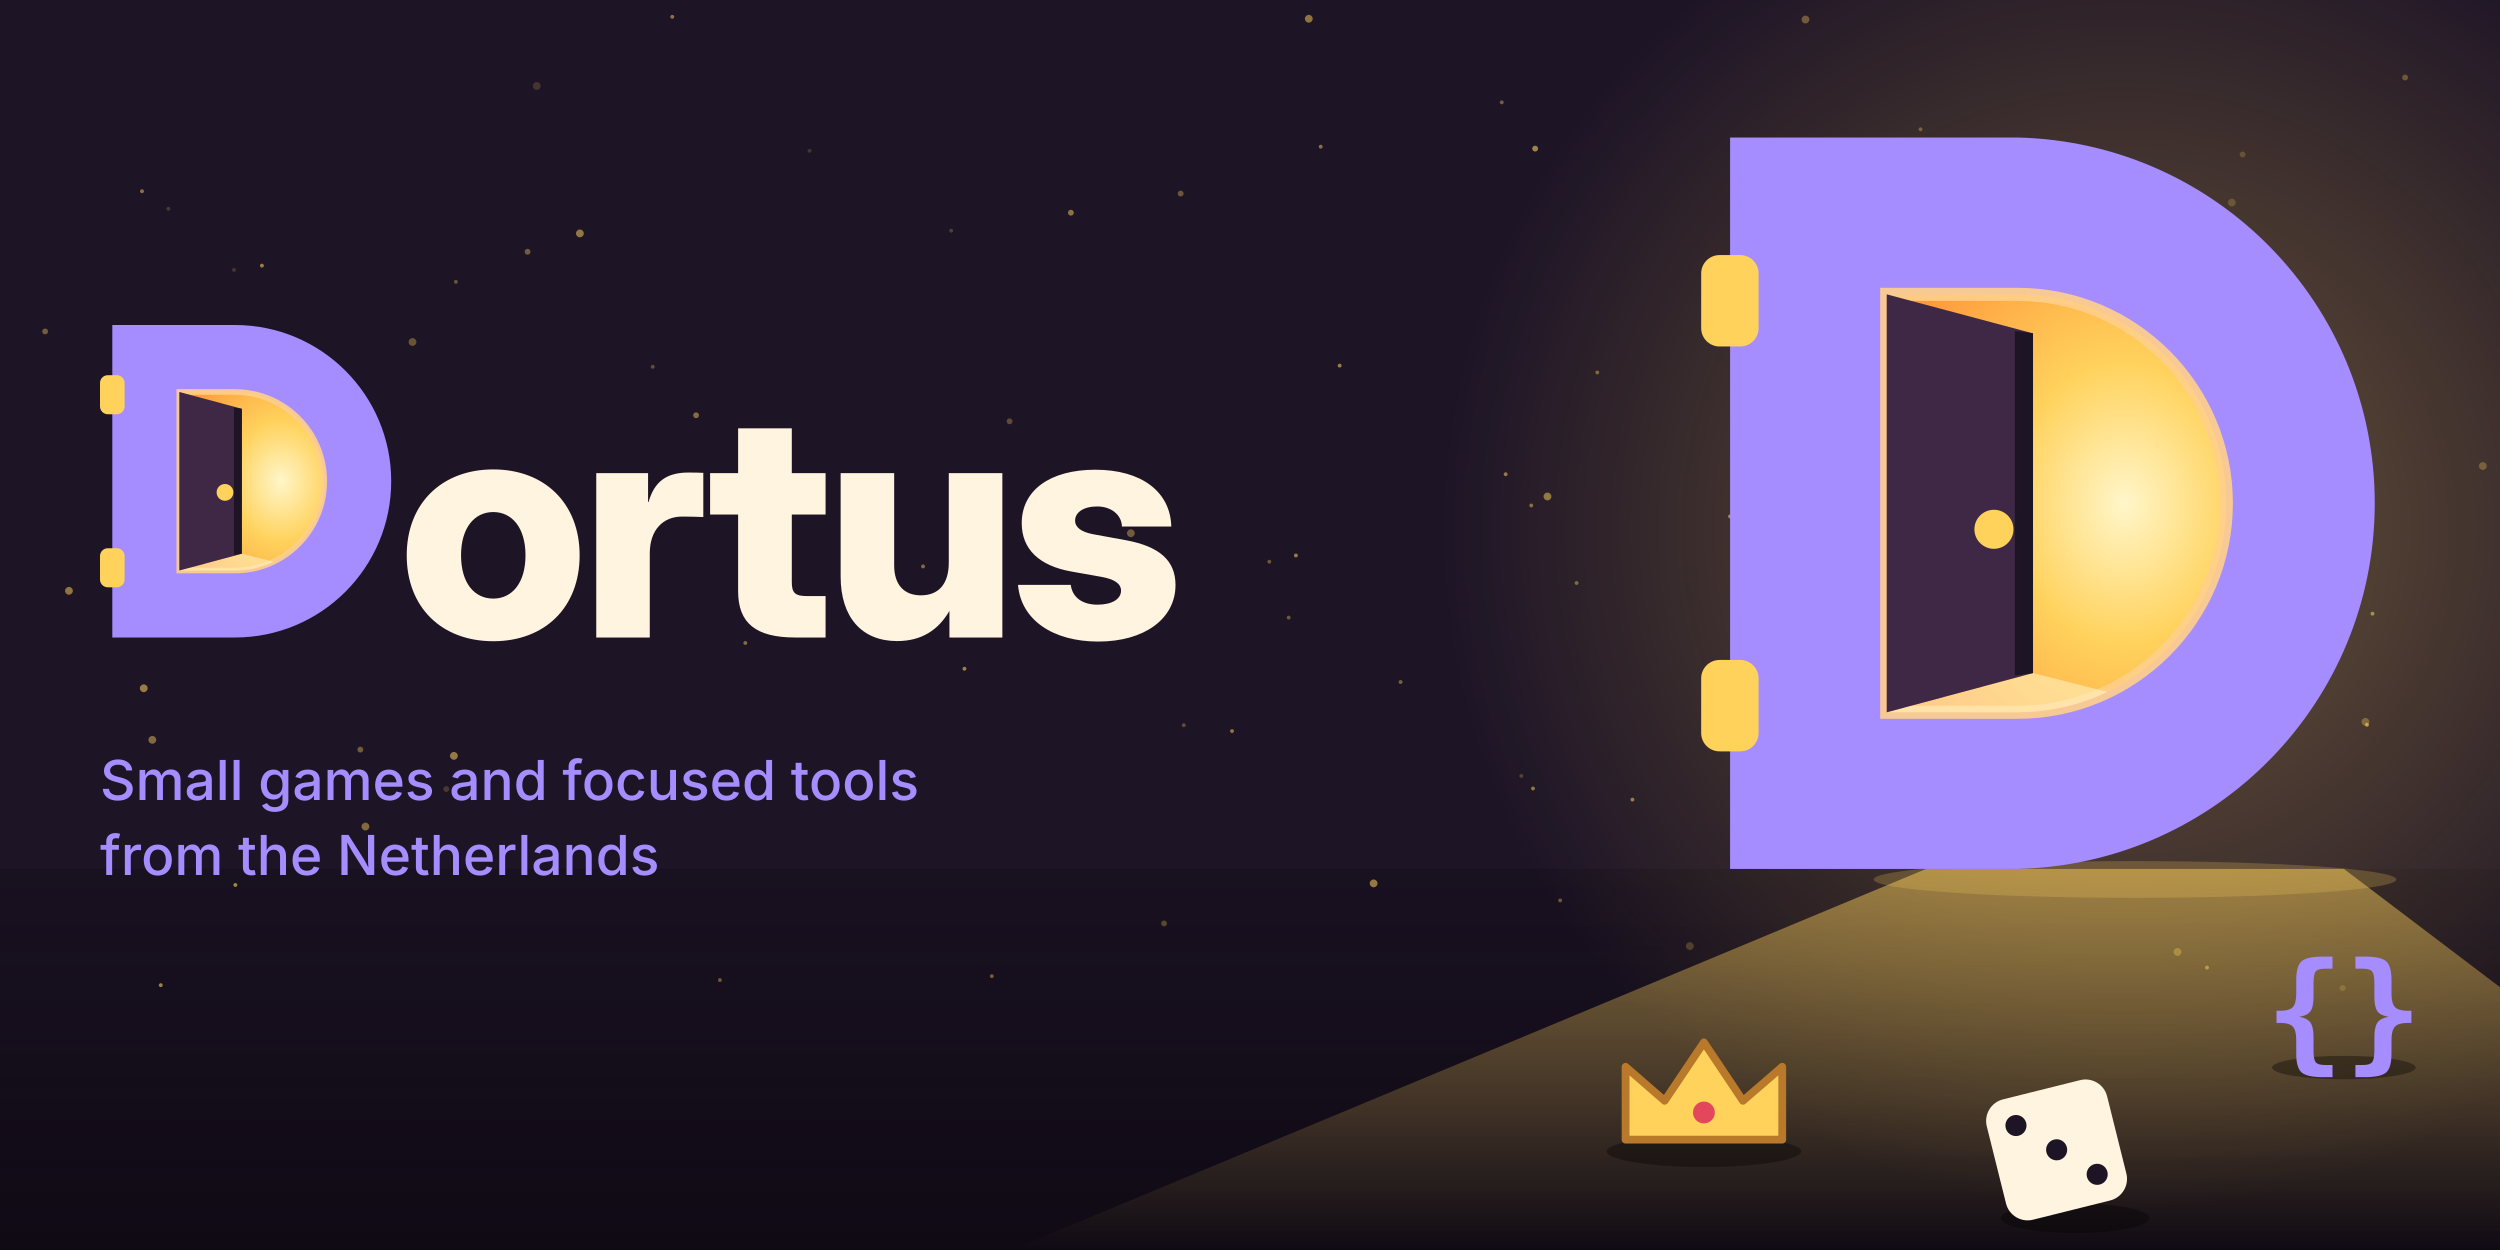
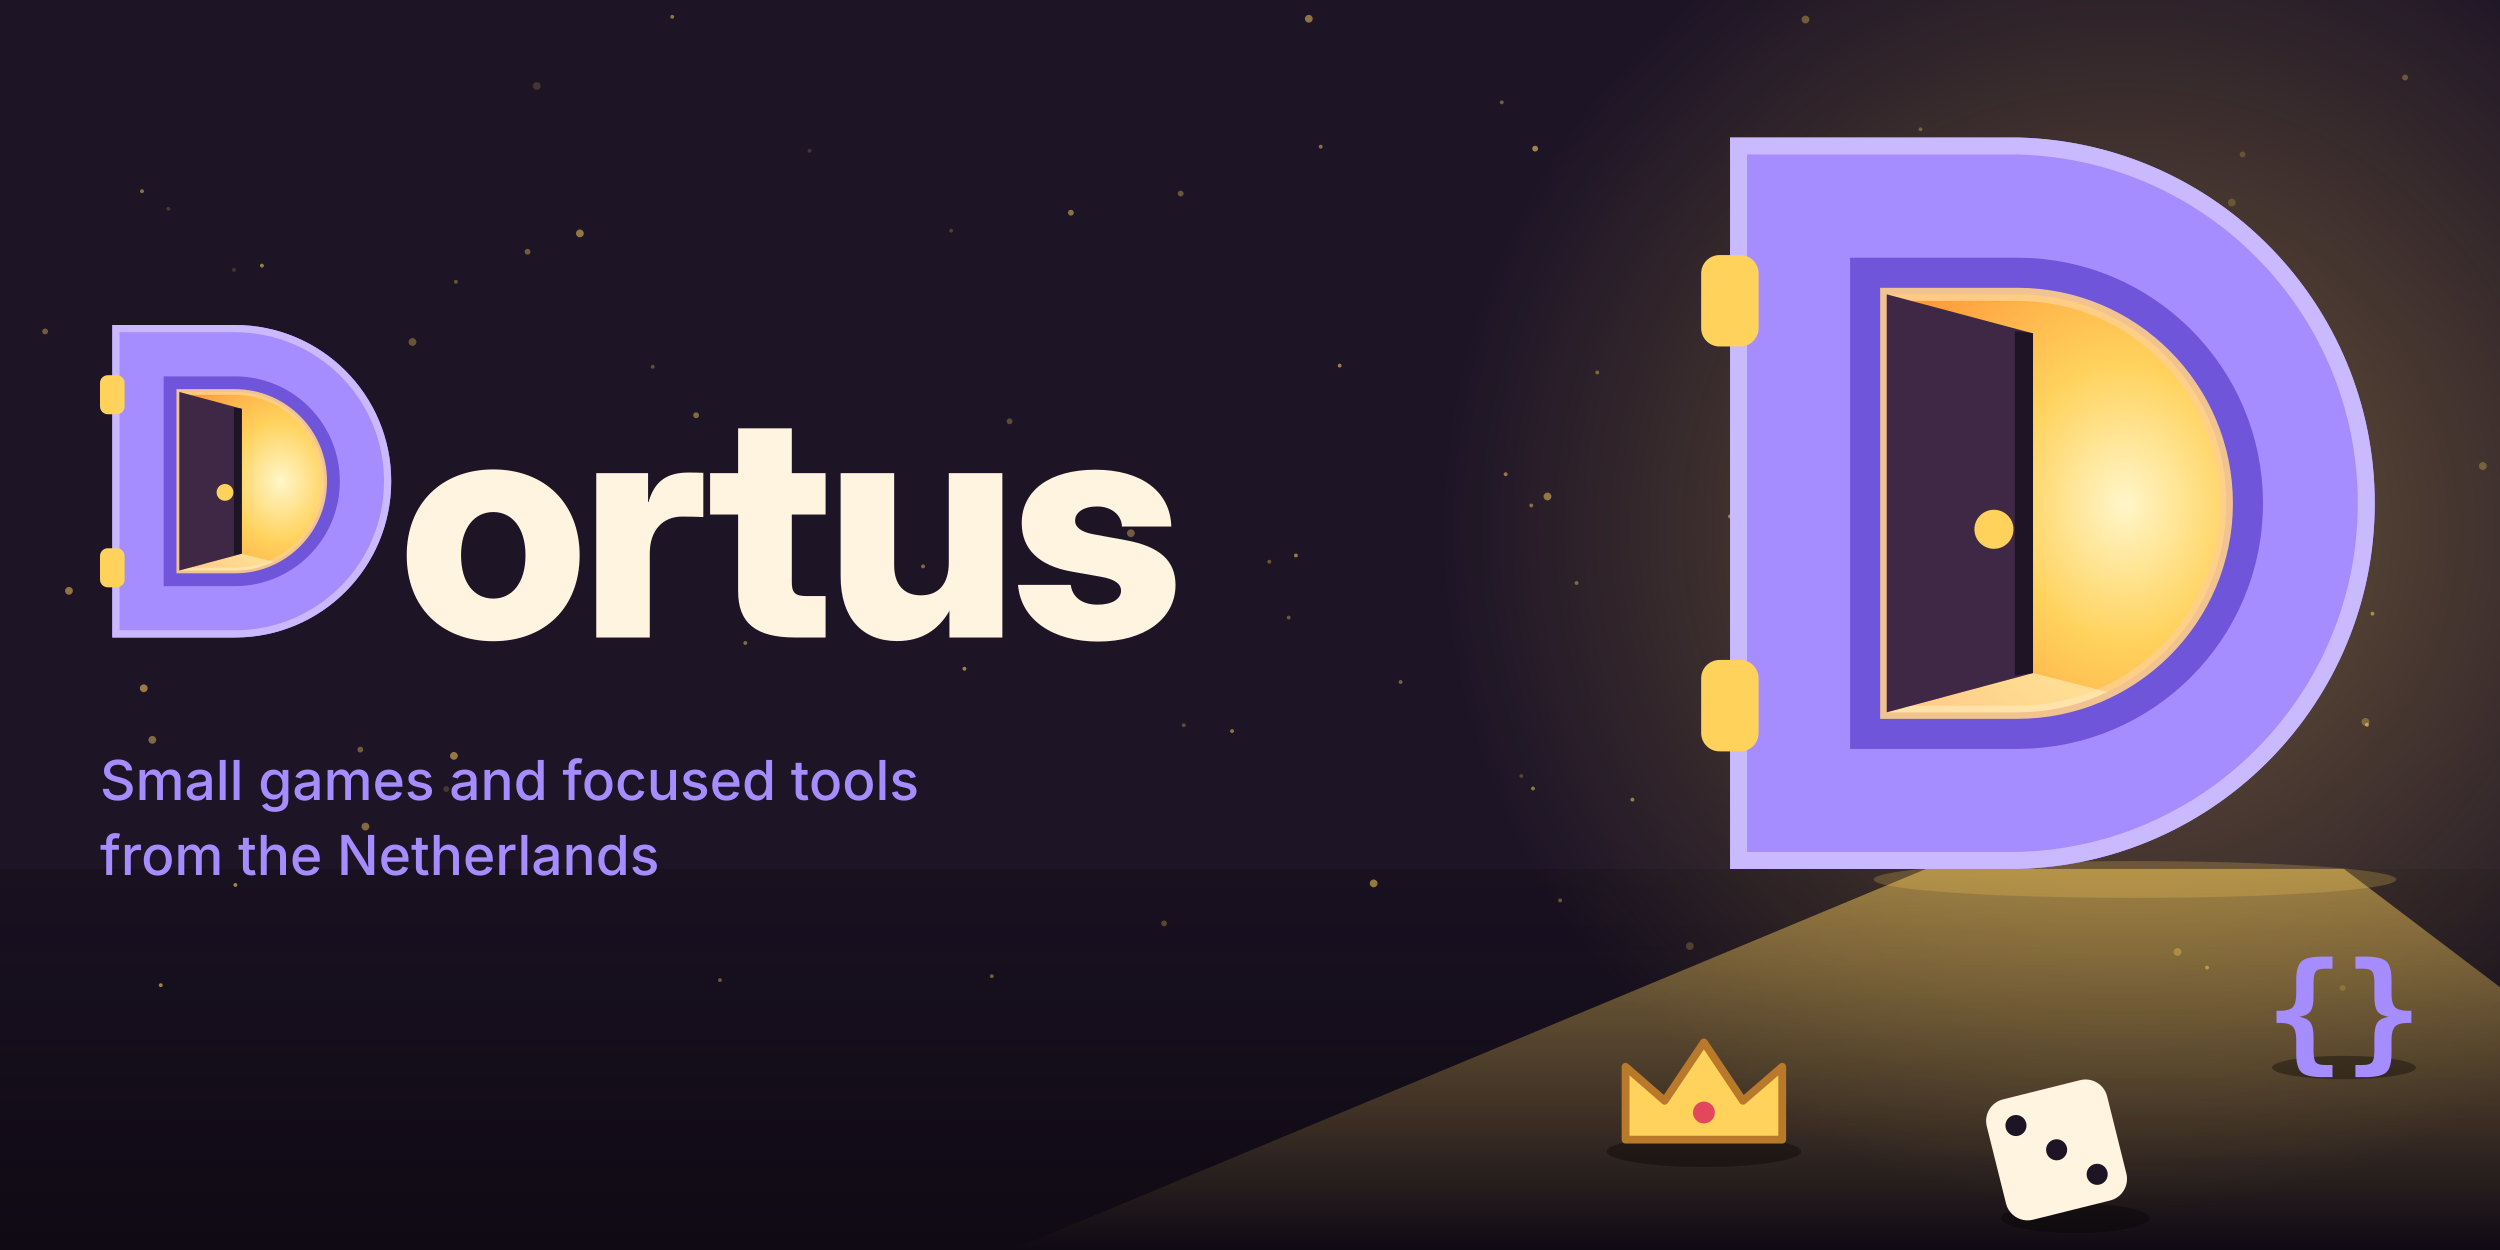
<svg xmlns="http://www.w3.org/2000/svg" width="1280" height="640" viewBox="0 0 1280 640">
  <defs>
    <radialGradient id="licht" cx="0.7" cy="0.5" r="0.75">
      <stop offset="0" stop-color="#fff6c9" />
      <stop offset="0.45" stop-color="#ffd25c" />
      <stop offset="1" stop-color="#ff9a3c" />
    </radialGradient>
    <linearGradient id="straal" x1="0" y1="0" x2="1" y2="0">
      <stop offset="0" stop-color="#ffd25c" stop-opacity="0.55" />
      <stop offset="1" stop-color="#ffd25c" stop-opacity="0" />
    </linearGradient>
    <linearGradient id="vloer" x1="0" y1="0" x2="0" y2="1">
      <stop offset="0" stop-color="#ffd25c" stop-opacity="0.5" />
      <stop offset="1" stop-color="#ffd25c" stop-opacity="0" />
    </linearGradient>
    <linearGradient id="vloerdonker" x1="0" y1="0" x2="0" y2="1">
      <stop offset="0" stop-color="#140d1a" stop-opacity="0.5" />
      <stop offset="1" stop-color="#0f0a14" />
    </linearGradient>
    <radialGradient id="gloed" cx="0.5" cy="0.5" r="0.5">
      <stop offset="0" stop-color="#ffd25c" stop-opacity="0.35" />
      <stop offset="1" stop-color="#ffd25c" stop-opacity="0" />
    </radialGradient>
  </defs>
  <rect width="1280" height="640" fill="#1d1426" />
  <rect y="444.9" width="1280" height="195.1" fill="url(#vloerdonker)" />
  <circle cx="1086.4" cy="271.0" r="347.8" fill="url(#gloed)" opacity="1.0" />
  <path d="M986.1,444.9 L1200.1,444.9 L1457.6,640 L517.9,640 Z" fill="url(#vloer)" />
  <ellipse cx="1093.1" cy="450.3" rx="133.8" ry="9.4" fill="#ffd25c" fill-opacity="0.22" />
  <circle cx="414.5" cy="77.2" r="1.0" fill="#ffd25c" fill-opacity="0.18" />
  <circle cx="685.9" cy="187.2" r="1.0" fill="#ffd25c" fill-opacity="0.56" />
  <circle cx="274.8" cy="44.0" r="2.0" fill="#ffd25c" fill-opacity="0.18" />
  <circle cx="116.1" cy="217.4" r="1.0" fill="#ffd25c" fill-opacity="0.58" />
  <circle cx="807.2" cy="298.5" r="1.0" fill="#ffd25c" fill-opacity="0.41" />
  <circle cx="507.8" cy="499.8" r="1.0" fill="#ffd25c" fill-opacity="0.40" />
  <circle cx="170.5" cy="214.6" r="1.0" fill="#ffd25c" fill-opacity="0.41" />
  <circle cx="717.1" cy="349.2" r="1.0" fill="#ffd25c" fill-opacity="0.41" />
  <circle cx="817.8" cy="190.7" r="1.0" fill="#ffd25c" fill-opacity="0.40" />
  <circle cx="792.3" cy="254.2" r="2.0" fill="#ffd25c" fill-opacity="0.50" />
  <circle cx="596.0" cy="472.8" r="1.5" fill="#ffd25c" fill-opacity="0.28" />
  <circle cx="1016.8" cy="357.9" r="1.0" fill="#ffd25c" fill-opacity="0.19" />
  <circle cx="384.3" cy="253.5" r="1.5" fill="#ffd25c" fill-opacity="0.48" />
  <circle cx="368.6" cy="501.8" r="1.0" fill="#ffd25c" fill-opacity="0.38" />
  <circle cx="211.2" cy="175.1" r="2.0" fill="#ffd25c" fill-opacity="0.34" />
  <circle cx="1231.4" cy="39.7" r="1.5" fill="#ffd25c" fill-opacity="0.30" />
  <circle cx="448.2" cy="254.3" r="2.0" fill="#ffd25c" fill-opacity="0.18" />
  <circle cx="119.8" cy="138.2" r="1.0" fill="#ffd25c" fill-opacity="0.18" />
  <circle cx="897.9" cy="331.3" r="2.0" fill="#ffd25c" fill-opacity="0.28" />
  <circle cx="493.8" cy="342.4" r="1.0" fill="#ffd25c" fill-opacity="0.57" />
  <circle cx="455.0" cy="312.8" r="2.0" fill="#ffd25c" fill-opacity="0.18" />
  <circle cx="983.3" cy="66.2" r="1.0" fill="#ffd25c" fill-opacity="0.33" />
  <circle cx="1173.5" cy="254.2" r="1.0" fill="#ffd25c" fill-opacity="0.35" />
  <circle cx="703.3" cy="452.3" r="2.0" fill="#ffd25c" fill-opacity="0.54" />
  <circle cx="356.4" cy="212.6" r="1.5" fill="#ffd25c" fill-opacity="0.46" />
  <circle cx="487.0" cy="118.1" r="1.0" fill="#ffd25c" fill-opacity="0.23" />
  <circle cx="296.9" cy="119.5" r="2.0" fill="#ffd25c" fill-opacity="0.52" />
  <circle cx="233.4" cy="144.3" r="1.0" fill="#ffd25c" fill-opacity="0.34" />
  <circle cx="472.6" cy="290.0" r="1.0" fill="#ffd25c" fill-opacity="0.46" />
  <circle cx="659.8" cy="316.2" r="1.0" fill="#ffd25c" fill-opacity="0.36" />
  <circle cx="1114.9" cy="487.4" r="2.0" fill="#ffd25c" fill-opacity="0.33" />
  <circle cx="504.5" cy="246.5" r="2.0" fill="#ffd25c" fill-opacity="0.18" />
  <circle cx="86.2" cy="106.9" r="1.0" fill="#ffd25c" fill-opacity="0.20" />
  <circle cx="768.9" cy="52.4" r="1.0" fill="#ffd25c" fill-opacity="0.39" />
  <circle cx="1214.7" cy="314.2" r="1.0" fill="#ffd25c" fill-opacity="0.54" />
  <circle cx="786.0" cy="76.1" r="1.5" fill="#ffd25c" fill-opacity="0.58" />
  <circle cx="770.9" cy="242.8" r="1.0" fill="#ffd25c" fill-opacity="0.53" />
  <circle cx="1271.2" cy="238.6" r="2.0" fill="#ffd25c" fill-opacity="0.29" />
  <circle cx="184.5" cy="383.8" r="1.5" fill="#ffd25c" fill-opacity="0.37" />
  <circle cx="885.8" cy="264.4" r="1.0" fill="#ffd25c" fill-opacity="0.58" />
  <circle cx="676.2" cy="75.1" r="1.0" fill="#ffd25c" fill-opacity="0.49" />
  <circle cx="381.6" cy="329.2" r="1.0" fill="#ffd25c" fill-opacity="0.46" />
  <circle cx="334.2" cy="187.8" r="1.0" fill="#ffd25c" fill-opacity="0.31" />
  <circle cx="285.2" cy="277.3" r="1.5" fill="#ffd25c" fill-opacity="0.44" />
  <circle cx="784.9" cy="403.7" r="1.0" fill="#ffd25c" fill-opacity="0.51" />
  <circle cx="1047.5" cy="378.8" r="1.0" fill="#ffd25c" fill-opacity="0.24" />
  <circle cx="630.8" cy="374.3" r="1.0" fill="#ffd25c" fill-opacity="0.51" />
  <circle cx="604.5" cy="99.1" r="1.5" fill="#ffd25c" fill-opacity="0.35" />
  <circle cx="1199.4" cy="505.9" r="1.5" fill="#ffd25c" fill-opacity="0.19" />
  <circle cx="130.8" cy="240.7" r="1.5" fill="#ffd25c" fill-opacity="0.24" />
  <circle cx="798.8" cy="461.0" r="1.0" fill="#ffd25c" fill-opacity="0.37" />
  <circle cx="835.8" cy="409.4" r="1.0" fill="#ffd25c" fill-opacity="0.53" />
  <circle cx="153.5" cy="198.9" r="1.0" fill="#ffd25c" fill-opacity="0.37" />
  <circle cx="228.5" cy="404.0" r="1.5" fill="#ffd25c" fill-opacity="0.19" />
  <circle cx="1211.1" cy="369.6" r="2.0" fill="#ffd25c" fill-opacity="0.33" />
  <circle cx="1211.9" cy="371.1" r="1.0" fill="#ffd25c" fill-opacity="0.60" />
  <circle cx="35.3" cy="302.5" r="2.0" fill="#ffd25c" fill-opacity="0.51" />
  <circle cx="187.1" cy="423.2" r="2.0" fill="#ffd25c" fill-opacity="0.45" />
  <circle cx="448.5" cy="280.9" r="1.0" fill="#ffd25c" fill-opacity="0.16" />
  <circle cx="1023.2" cy="371.9" r="1.0" fill="#ffd25c" fill-opacity="0.39" />
  <circle cx="1195.0" cy="222.1" r="1.0" fill="#ffd25c" fill-opacity="0.52" />
  <circle cx="270.1" cy="128.9" r="1.5" fill="#ffd25c" fill-opacity="0.38" />
  <circle cx="977.5" cy="166.9" r="2.0" fill="#ffd25c" fill-opacity="0.53" />
  <circle cx="78.0" cy="378.8" r="2.0" fill="#ffd25c" fill-opacity="0.45" />
  <circle cx="1043.3" cy="264.6" r="1.0" fill="#ffd25c" fill-opacity="0.39" />
  <circle cx="670.1" cy="9.6" r="2.0" fill="#ffd25c" fill-opacity="0.50" />
  <circle cx="778.9" cy="397.3" r="1.0" fill="#ffd25c" fill-opacity="0.23" />
  <circle cx="606.1" cy="371.3" r="1.0" fill="#ffd25c" fill-opacity="0.30" />
  <circle cx="663.5" cy="284.4" r="1.0" fill="#ffd25c" fill-opacity="0.55" />
  <circle cx="72.7" cy="97.9" r="1.0" fill="#ffd25c" fill-opacity="0.50" />
  <circle cx="649.9" cy="287.6" r="1.0" fill="#ffd25c" fill-opacity="0.35" />
  <circle cx="784.0" cy="258.8" r="1.0" fill="#ffd25c" fill-opacity="0.46" />
  <circle cx="579.0" cy="273.0" r="2.0" fill="#ffd25c" fill-opacity="0.38" />
  <circle cx="317.0" cy="267.9" r="1.5" fill="#ffd25c" fill-opacity="0.57" />
  <circle cx="1142.7" cy="103.7" r="2.0" fill="#ffd25c" fill-opacity="0.21" />
  <circle cx="155.7" cy="226.4" r="1.0" fill="#ffd25c" fill-opacity="0.45" />
  <circle cx="548.3" cy="108.9" r="1.5" fill="#ffd25c" fill-opacity="0.50" />
  <circle cx="1148.2" cy="79.1" r="1.5" fill="#ffd25c" fill-opacity="0.21" />
  <circle cx="1130.0" cy="495.4" r="1.0" fill="#ffd25c" fill-opacity="0.49" />
  <circle cx="120.5" cy="453.1" r="1.0" fill="#ffd25c" fill-opacity="0.60" />
  <circle cx="1065.5" cy="82.7" r="2.0" fill="#ffd25c" fill-opacity="0.60" />
  <circle cx="516.9" cy="215.7" r="1.5" fill="#ffd25c" fill-opacity="0.29" />
  <circle cx="924.4" cy="10.0" r="2.0" fill="#ffd25c" fill-opacity="0.35" />
  <circle cx="23.1" cy="169.7" r="1.5" fill="#ffd25c" fill-opacity="0.38" />
  <circle cx="82.3" cy="504.4" r="1.0" fill="#ffd25c" fill-opacity="0.59" />
  <circle cx="134.1" cy="136.0" r="1.0" fill="#ffd25c" fill-opacity="0.56" />
  <circle cx="232.4" cy="387.0" r="2.0" fill="#ffd25c" fill-opacity="0.53" />
  <circle cx="865.2" cy="484.4" r="2.0" fill="#ffd25c" fill-opacity="0.22" />
  <circle cx="1176.5" cy="292.1" r="1.5" fill="#ffd25c" fill-opacity="0.19" />
  <circle cx="73.6" cy="352.4" r="2.0" fill="#ffd25c" fill-opacity="0.55" />
  <circle cx="344.2" cy="8.6" r="1.0" fill="#ffd25c" fill-opacity="0.51" />
  <clipPath id="opening8">
    <path d="M966.0,150.7 H1032.9 A107.0,107.0 0 0 1 1032.9,364.7 H966.0 Z" />
  </clipPath>
  <path d="M885.8,70.4 H1032.9 A187.3,187.3 0 0 1 1032.9,444.9 H885.8 Z" fill="#a58cff" />
+   <clipPath id="dopening8">
+     <path d="M885.8,70.4 H1032.9 A187.3,187.3 0 0 1 1032.9,444.9 H885.8 Z" />
+   </clipPath>
+   <path d="M885.8,70.4 H1032.9 A187.3,187.3 0 0 1 1032.9,444.9 H885.8 Z" fill="none" stroke="#c9b9ff" stroke-width="17.4" clip-path="url(#dopening8)" />
+   <path d="M966.0,150.7 H1032.9 A107.0,107.0 0 0 1 1032.9,364.7 H966.0 Z" fill="none" stroke="#6f55d9" stroke-width="37.5" clip-path="url(#dopening8)" />
  <path d="M966.0,150.7 H1032.9 A107.0,107.0 0 0 1 1032.9,364.7 H966.0 Z" fill="url(#licht)" />
  <path d="M966.0,150.7 H1032.9 A107.0,107.0 0 0 1 1032.9,364.7 H966.0 Z" fill="none" stroke="#ffcf8a" stroke-opacity="0.9" stroke-width="6.7" />
  <path d="M1040.9,344.6 L1119.8,364.7 L966.0,364.7 Z" fill="#fff6c9" fill-opacity="0.55" clip-path="url(#opening8)" />
  <path d="M966.0,150.7 L1040.9,170.7 L1040.9,344.6 L966.0,364.7 Z" fill="#3f2846" />
  <path d="M1031.6,169.4 L1040.9,170.7 L1040.9,344.6 L1031.6,345.9 Z" fill="#1d1426" />
  <circle cx="1020.9" cy="271.0" r="10.0" fill="#ffd25c" />
  <rect x="871.0" y="130.6" width="29.4" height="46.8" rx="9.4" fill="#ffd25c" />
  <rect x="871.0" y="337.9" width="29.4" height="46.8" rx="9.4" fill="#ffd25c" />
  <ellipse cx="872.4" cy="589.5" rx="49.8" ry="8.0" fill="#000" fill-opacity="0.35" />
  <path d="M832.3,583.5 L832.3,546.2 L852.3,563.6 L872.4,533.7 L892.4,563.6 L912.5,546.2 L912.5,583.5 Z" fill="#ffd25c" stroke="#b9792a" stroke-width="4.0" stroke-linejoin="round" />
  <circle cx="872.4" cy="569.6" r="5.6" fill="#e2475b" />
  <ellipse cx="1062.5" cy="623.7" rx="38.1" ry="7.6" fill="#000" fill-opacity="0.35" />
  <g transform="rotate(-14 1053.0 588.7)">
    <rect x="1021.2" y="557.0" width="63.5" height="63.5" rx="11.4" fill="#fff4e0" />
    <circle cx="1035.8" cy="571.6" r="5.4" fill="#1d1426" />
    <circle cx="1053.0" cy="588.7" r="5.4" fill="#1d1426" />
    <circle cx="1070.1" cy="605.9" r="5.4" fill="#1d1426" />
  </g>
  <ellipse cx="1200.1" cy="546.6" rx="36.8" ry="6.0" fill="#000" fill-opacity="0.35" />
  <text x="1200.1" y="540.6" text-anchor="middle" font-family="DejaVu Sans Mono" font-weight="bold" font-size="66.9" fill="#a58cff">{}</text>
  <clipPath id="opening9">
    <path d="M91.8,200.7 H120.3 A45.7,45.7 0 0 1 120.3,292.1 H91.8 Z" />
  </clipPath>
  <path d="M57.5,166.4 H120.3 A80.0,80.0 0 0 1 120.3,326.4 H57.5 Z" fill="#a58cff" />
+   <clipPath id="dopening9">
+     <path d="M57.5,166.4 H120.3 A80.0,80.0 0 0 1 120.3,326.4 H57.5 Z" />
+   </clipPath>
+   <path d="M57.5,166.4 H120.3 A80.0,80.0 0 0 1 120.3,326.4 H57.5 Z" fill="none" stroke="#c9b9ff" stroke-width="7.4" clip-path="url(#dopening9)" />
+   <path d="M91.8,200.7 H120.3 A45.7,45.7 0 0 1 120.3,292.1 H91.8 Z" fill="none" stroke="#6f55d9" stroke-width="16.0" clip-path="url(#dopening9)" />
  <path d="M91.8,200.7 H120.3 A45.7,45.7 0 0 1 120.3,292.1 H91.8 Z" fill="url(#licht)" />
  <path d="M91.8,200.7 H120.3 A45.7,45.7 0 0 1 120.3,292.1 H91.8 Z" fill="none" stroke="#ffcf8a" stroke-opacity="0.9" stroke-width="2.9" />
  <path d="M123.8,283.5 L157.5,292.1 L91.8,292.1 Z" fill="#fff6c9" fill-opacity="0.55" clip-path="url(#opening9)" />
  <path d="M91.8,200.7 L123.8,209.3 L123.8,283.5 L91.8,292.1 Z" fill="#3f2846" />
  <path d="M119.8,208.7 L123.8,209.3 L123.8,283.5 L119.8,284.1 Z" fill="#1d1426" />
  <circle cx="115.2" cy="252.1" r="4.3" fill="#ffd25c" />
  <rect x="51.2" y="192.1" width="12.6" height="20.0" rx="4.0" fill="#ffd25c" />
  <rect x="51.2" y="280.7" width="12.6" height="20.0" rx="4.0" fill="#ffd25c" />
  <text x="204.1" y="326.4" font-family="Inter Display" font-weight="800" font-size="163.2" letter-spacing="-3.3" fill="#fff4e0">ortus</text>
  <text x="51.2" y="409.6" font-family="Inter" font-weight="500" font-size="28.2" fill="#a58cff">Small games and focused tools</text>
  <text x="51.2" y="448.0" font-family="Inter" font-weight="500" font-size="28.2" fill="#a58cff">from the Netherlands</text>
</svg>
